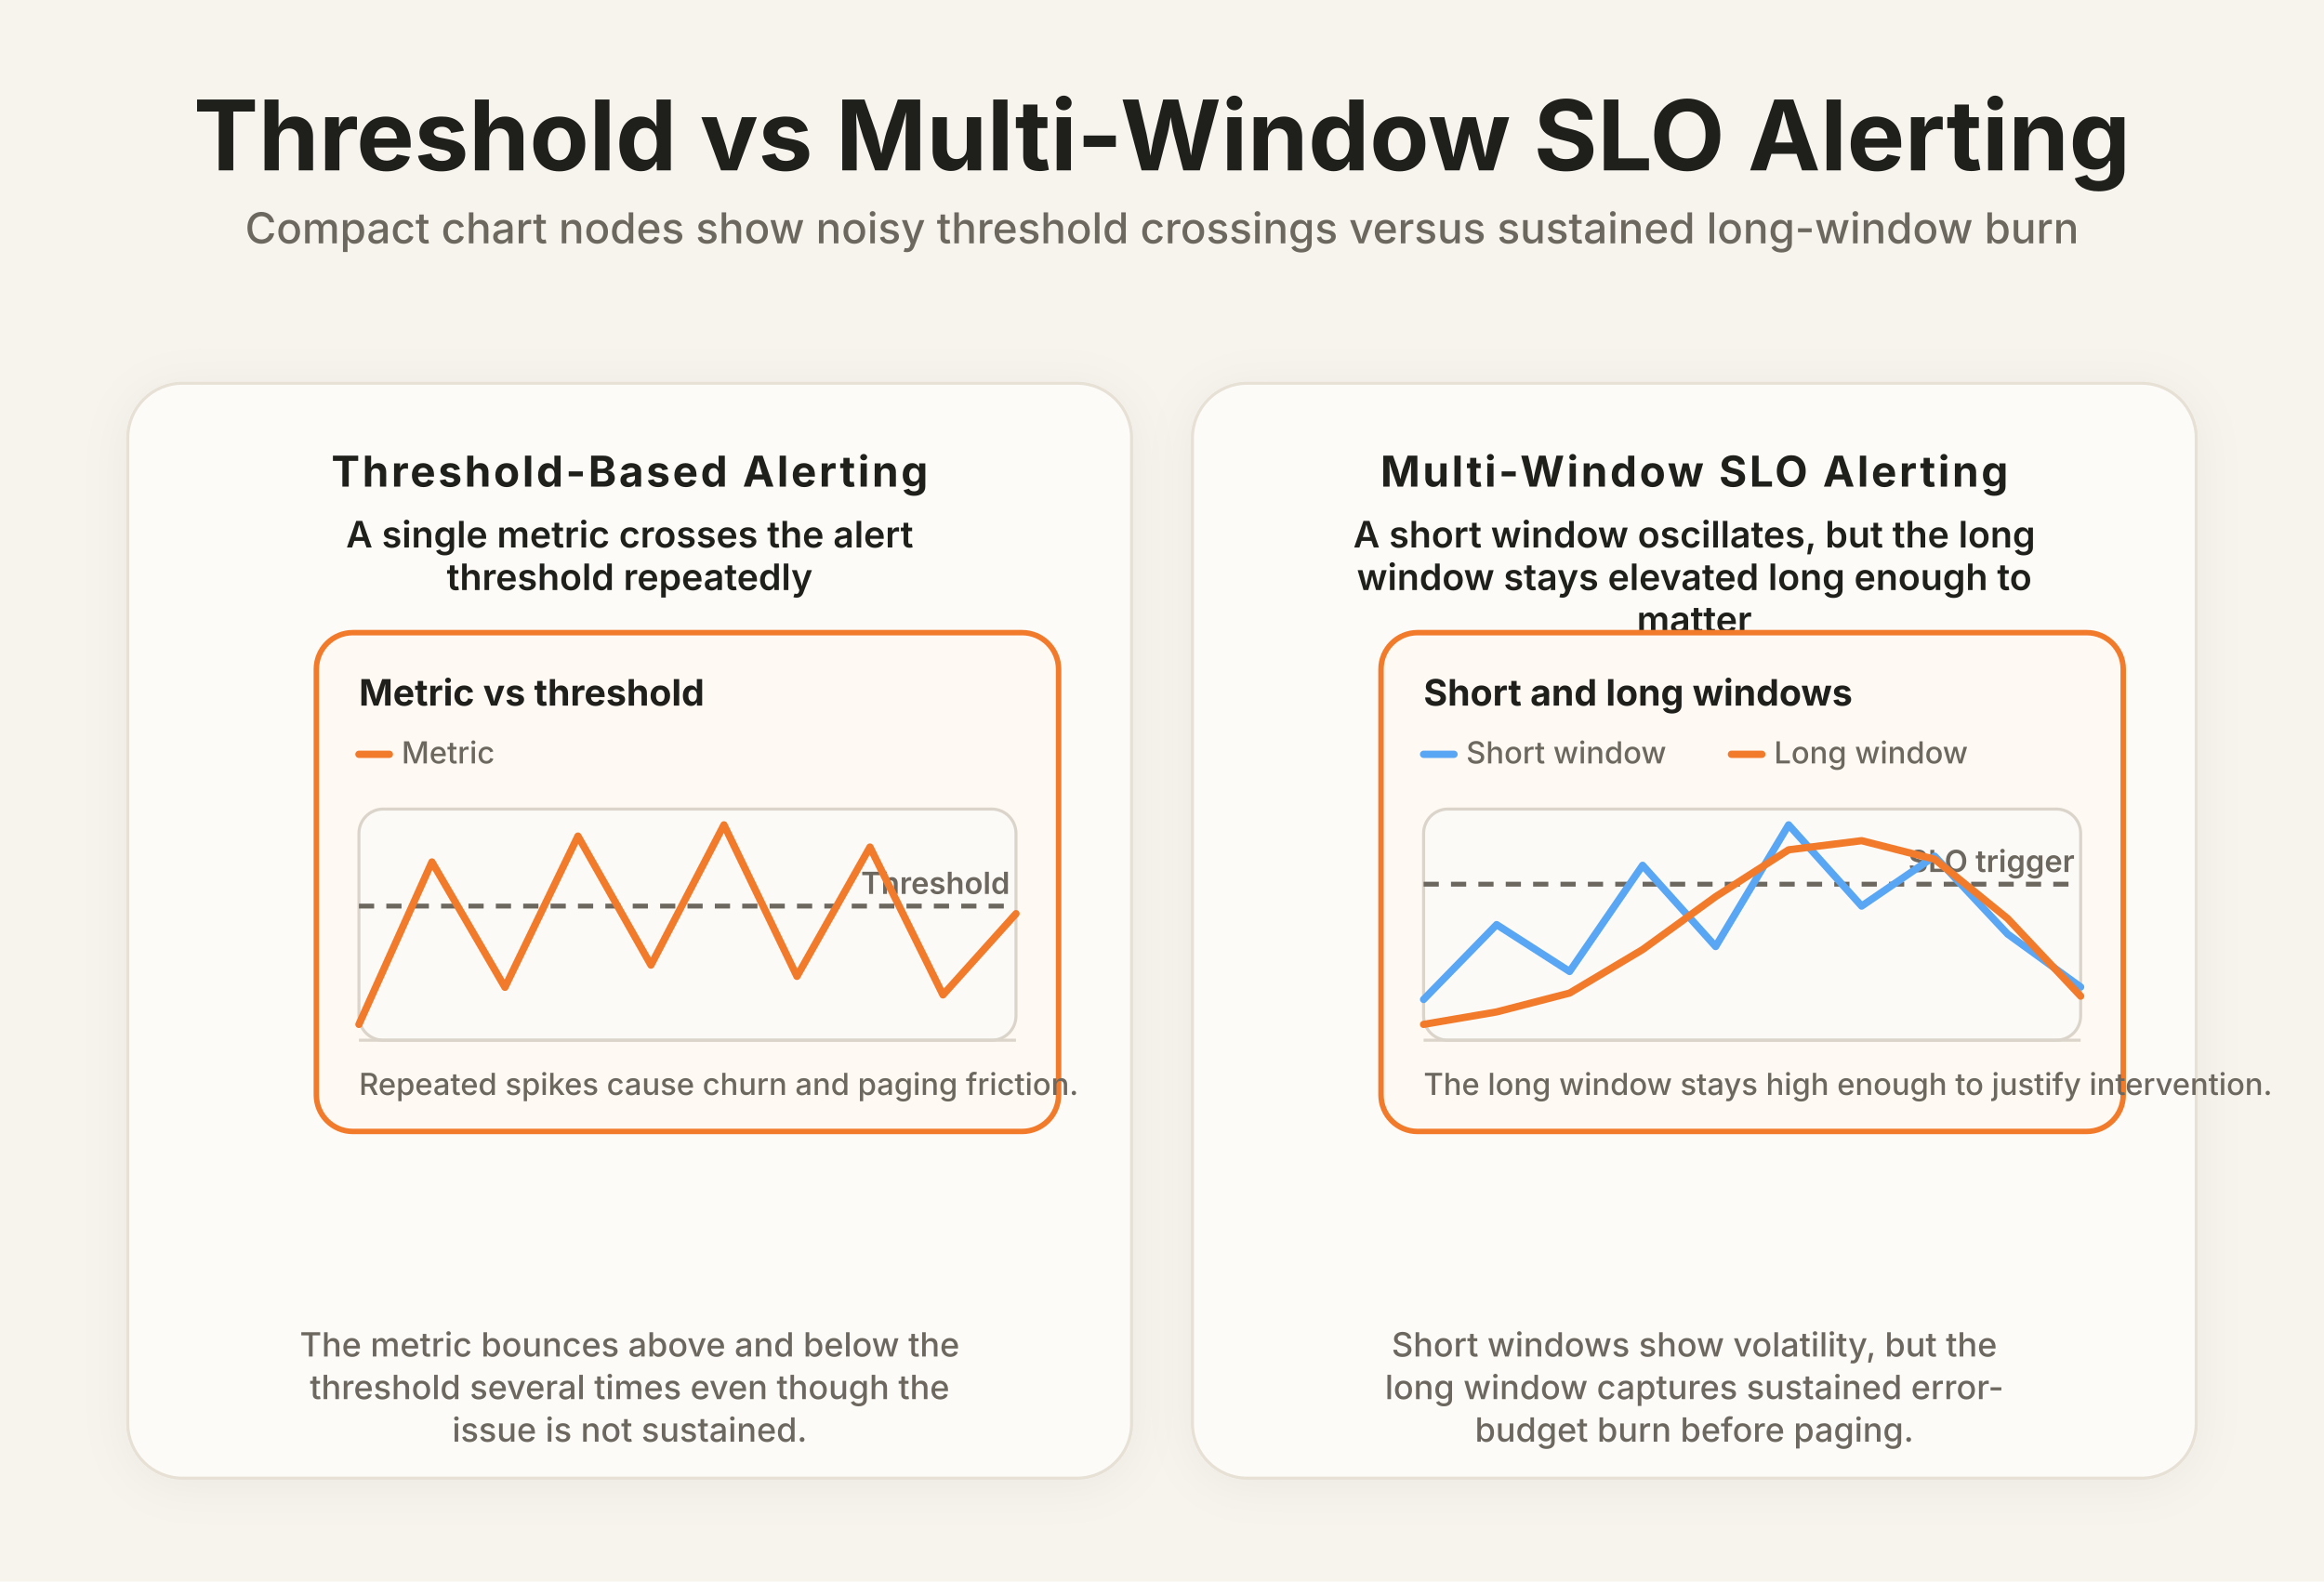
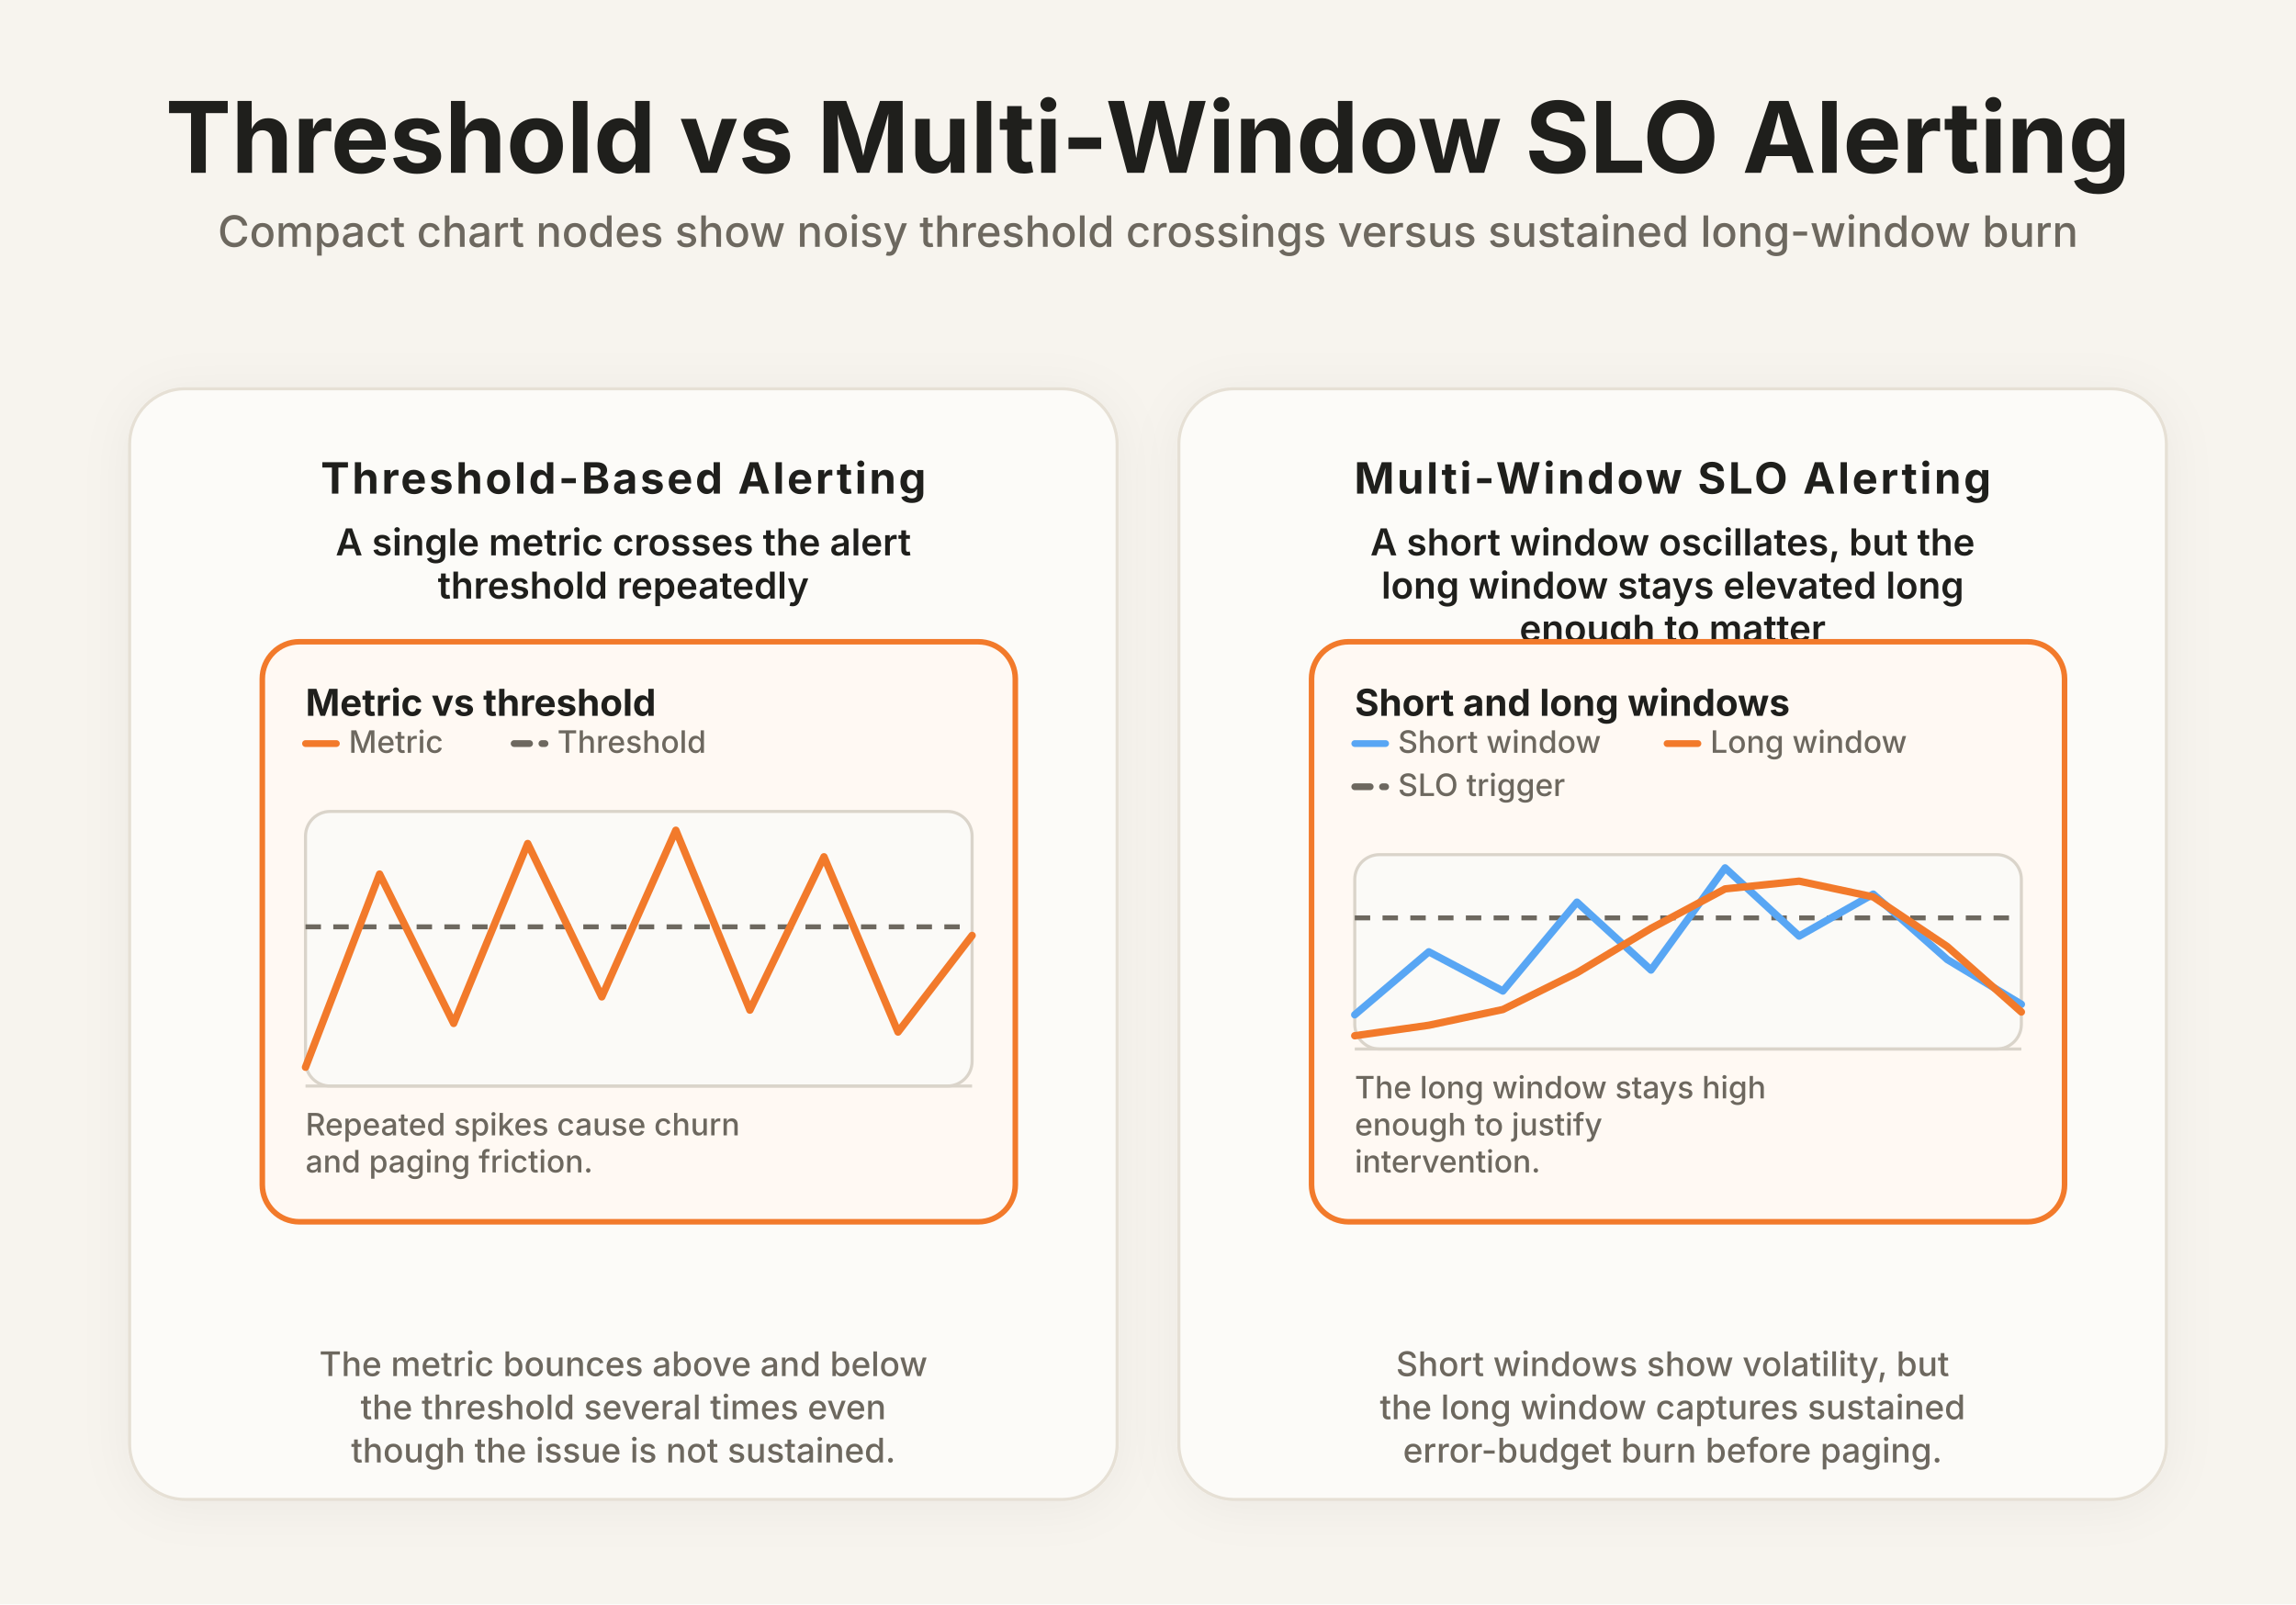
- <svg xmlns="http://www.w3.org/2000/svg" width="764" height="520" viewBox="0 0 764 520" role="img" aria-label="Threshold vs Multi-Window SLO Alerting">
+ <svg xmlns="http://www.w3.org/2000/svg" width="744" height="520" viewBox="0 0 744 520" role="img" aria-label="Threshold vs Multi-Window SLO Alerting">
  <defs>
    <filter id="panelShadow" x="-10%" y="-10%" width="120%" height="140%">
      <feDropShadow dx="0" dy="2" stdDeviation="8" flood-color="rgba(0,0,0,0.05)" />
    </filter>
    <marker id="arrow" viewBox="0 0 11 12" markerWidth="11" markerHeight="12" refX="9.5" refY="6" orient="auto" markerUnits="userSpaceOnUse" overflow="visible">
      <path d="M 1.5 1.0 L 9.5 6 L 1.5 11.0" fill="none" stroke="#8E877C" stroke-width="1.7" stroke-linecap="round" stroke-linejoin="round" />
    </marker>
  </defs>
-   <rect width="764" height="520" fill="#F7F4EE" />
-   <text x="382.0" y="56" text-anchor="middle" font-family="Inter, ui-sans-serif, system-ui, sans-serif" font-size="32" font-weight="700" fill="#1F1F1C">Threshold vs Multi-Window SLO Alerting</text>
-   <text x="382.0" y="80" text-anchor="middle" font-family="Inter, ui-sans-serif, system-ui, sans-serif" font-size="14" font-weight="500" fill="#6D685F">Compact chart nodes show noisy threshold crossings versus sustained long-window burn</text>
-   <rect x="42.0" y="126.0" width="330.0" height="360.0" rx="18" fill="#FCFBF8" stroke="#E6E0D5" filter="url(#panelShadow)" />
-   <text x="207.0" y="160.0" text-anchor="middle" font-family="Inter, ui-sans-serif, system-ui, sans-serif" font-size="14" font-weight="700" letter-spacing="0.06em" fill="#1F1F1C">Threshold-Based Alerting</text>
-   <text x="207.0" y="180.0" text-anchor="middle" font-family="Inter, ui-sans-serif, system-ui, sans-serif" font-size="12" font-weight="600" fill="#1F1F1C">A single metric crosses the alert</text>
-   <text x="207.0" y="194.0" text-anchor="middle" font-family="Inter, ui-sans-serif, system-ui, sans-serif" font-size="12" font-weight="600" fill="#1F1F1C">threshold repeatedly</text>
-   <text x="207.0" y="446.0" text-anchor="middle" font-family="Inter, ui-sans-serif, system-ui, sans-serif" font-size="11" font-weight="500" fill="#6D685F">The metric bounces above and below the</text>
-   <text x="207.0" y="460.0" text-anchor="middle" font-family="Inter, ui-sans-serif, system-ui, sans-serif" font-size="11" font-weight="500" fill="#6D685F">threshold several times even though the</text>
-   <text x="207.0" y="474.0" text-anchor="middle" font-family="Inter, ui-sans-serif, system-ui, sans-serif" font-size="11" font-weight="500" fill="#6D685F">issue is not sustained.</text>
-   <rect x="392.0" y="126.0" width="330.0" height="360.0" rx="18" fill="#FCFBF8" stroke="#E6E0D5" filter="url(#panelShadow)" />
-   <text x="557.0" y="160.0" text-anchor="middle" font-family="Inter, ui-sans-serif, system-ui, sans-serif" font-size="14" font-weight="700" letter-spacing="0.06em" fill="#1F1F1C">Multi-Window SLO Alerting</text>
-   <text x="557.0" y="180.0" text-anchor="middle" font-family="Inter, ui-sans-serif, system-ui, sans-serif" font-size="12" font-weight="600" fill="#1F1F1C">A short window oscillates, but the long</text>
-   <text x="557.0" y="194.0" text-anchor="middle" font-family="Inter, ui-sans-serif, system-ui, sans-serif" font-size="12" font-weight="600" fill="#1F1F1C">window stays elevated long enough to</text>
-   <text x="557.0" y="208.0" text-anchor="middle" font-family="Inter, ui-sans-serif, system-ui, sans-serif" font-size="12" font-weight="600" fill="#1F1F1C">matter</text>
-   <text x="557.0" y="446.0" text-anchor="middle" font-family="Inter, ui-sans-serif, system-ui, sans-serif" font-size="11" font-weight="500" fill="#6D685F">Short windows show volatility, but the</text>
-   <text x="557.0" y="460.0" text-anchor="middle" font-family="Inter, ui-sans-serif, system-ui, sans-serif" font-size="11" font-weight="500" fill="#6D685F">long window captures sustained error-</text>
-   <text x="557.0" y="474.0" text-anchor="middle" font-family="Inter, ui-sans-serif, system-ui, sans-serif" font-size="11" font-weight="500" fill="#6D685F">budget burn before paging.</text>
-   <rect x="104.0" y="208.0" width="244.0" height="164.0" rx="12" fill="#FFF9F3" stroke="#F27A2B" stroke-width="1.8" />
-   <text x="118.0" y="232.0" font-family="Inter, ui-sans-serif, system-ui, sans-serif" font-size="12" font-weight="700" fill="#1F1F1C">Metric vs threshold</text>
-   <rect x="118.0" y="266.0" width="216.0" height="76.0" rx="8" fill="#FBFAF7" stroke="#DAD4CA" stroke-width="1" />
-   <line x1="118.0" y1="342.0" x2="334.0" y2="342.0" stroke="#DAD4CA" stroke-width="1" />
-   <line x1="118.0" y1="248.0" x2="128.0" y2="248.0" stroke="#F27A2B" stroke-width="2.4" stroke-linecap="round" />
-   <text x="132.0" y="251.0" font-family="Inter, ui-sans-serif, system-ui, sans-serif" font-size="10" font-weight="500" fill="#6D685F">Metric</text>
-   <path d="M 118.0 297.9 L 142.0 297.9 L 166.0 297.9 L 190.0 297.9 L 214.0 297.9 L 238.0 297.9 L 262.0 297.9 L 286.0 297.9 L 310.0 297.9 L 334.0 297.9" fill="none" stroke="#6D685F" stroke-width="1.6" stroke-dasharray="5 4" />
-   <text x="332.0" y="293.9" text-anchor="end" font-family="Inter, ui-sans-serif, system-ui, sans-serif" font-size="10" font-weight="600" fill="#6D685F">Threshold</text>
-   <path d="M 118.0 336.8 L 142.0 283.4 L 166.0 324.6 L 190.0 274.9 L 214.0 317.3 L 238.0 271.2 L 262.0 321.0 L 286.0 278.5 L 310.0 327.1 L 334.0 300.4" fill="none" stroke="#F27A2B" stroke-width="2.4" stroke-linecap="round" stroke-linejoin="round" />
-   <text x="118.0" y="360.0" font-family="Inter, ui-sans-serif, system-ui, sans-serif" font-size="10" font-weight="500" fill="#6D685F">Repeated spikes cause churn and paging friction.</text>
-   <rect x="454.0" y="208.0" width="244.0" height="164.0" rx="12" fill="#FFF9F3" stroke="#F27A2B" stroke-width="1.8" />
-   <text x="468.0" y="232.0" font-family="Inter, ui-sans-serif, system-ui, sans-serif" font-size="12" font-weight="700" fill="#1F1F1C">Short and long windows</text>
-   <rect x="468.0" y="266.0" width="216.0" height="76.0" rx="8" fill="#FBFAF7" stroke="#DAD4CA" stroke-width="1" />
-   <line x1="468.0" y1="342.0" x2="684.0" y2="342.0" stroke="#DAD4CA" stroke-width="1" />
-   <line x1="468.0" y1="248.0" x2="478.0" y2="248.0" stroke="#58A6F4" stroke-width="2.4" stroke-linecap="round" />
-   <text x="482.0" y="251.0" font-family="Inter, ui-sans-serif, system-ui, sans-serif" font-size="10" font-weight="500" fill="#6D685F">Short window</text>
-   <line x1="569.2" y1="248.0" x2="579.2" y2="248.0" stroke="#F27A2B" stroke-width="2.4" stroke-linecap="round" />
-   <text x="583.2" y="251.0" font-family="Inter, ui-sans-serif, system-ui, sans-serif" font-size="10" font-weight="500" fill="#6D685F">Long window</text>
-   <path d="M 468.0 290.7 L 492.0 290.7 L 516.0 290.7 L 540.0 290.7 L 564.0 290.7 L 588.0 290.7 L 612.0 290.7 L 636.0 290.7 L 660.0 290.7 L 684.0 290.7" fill="none" stroke="#6D685F" stroke-width="1.6" stroke-dasharray="5 4" />
-   <text x="682.0" y="286.7" text-anchor="end" font-family="Inter, ui-sans-serif, system-ui, sans-serif" font-size="10" font-weight="600" fill="#6D685F">SLO trigger</text>
-   <path d="M 468.0 328.6 L 492.0 304.0 L 516.0 319.4 L 540.0 284.5 L 564.0 311.2 L 588.0 271.2 L 612.0 297.9 L 636.0 281.5 L 660.0 307.1 L 684.0 324.5" fill="none" stroke="#58A6F4" stroke-width="2.4" stroke-linecap="round" stroke-linejoin="round" />
-   <path d="M 468.0 336.8 L 492.0 332.7 L 516.0 326.5 L 540.0 312.2 L 564.0 294.8 L 588.0 279.4 L 612.0 276.4 L 636.0 282.5 L 660.0 302.0 L 684.0 327.5" fill="none" stroke="#F27A2B" stroke-width="2.4" stroke-linecap="round" stroke-linejoin="round" />
-   <text x="468.0" y="360.0" font-family="Inter, ui-sans-serif, system-ui, sans-serif" font-size="10" font-weight="500" fill="#6D685F">The long window stays high enough to justify intervention.</text>
+   <rect width="744" height="520" fill="#F7F4EE" />
+   <text x="372.0" y="56" text-anchor="middle" font-family="Inter, ui-sans-serif, system-ui, sans-serif" font-size="32" font-weight="700" fill="#1F1F1C">Threshold vs Multi-Window SLO Alerting</text>
+   <text x="372.0" y="80" text-anchor="middle" font-family="Inter, ui-sans-serif, system-ui, sans-serif" font-size="14" font-weight="500" fill="#6D685F">Compact chart nodes show noisy threshold crossings versus sustained long-window burn</text>
+   <rect x="42.0" y="126.0" width="320.0" height="360.0" rx="18" fill="#FCFBF8" stroke="#E6E0D5" filter="url(#panelShadow)" />
+   <text x="202.0" y="160.0" text-anchor="middle" font-family="Inter, ui-sans-serif, system-ui, sans-serif" font-size="14" font-weight="700" letter-spacing="0.06em" fill="#1F1F1C">Threshold-Based Alerting</text>
+   <text x="202.0" y="180.0" text-anchor="middle" font-family="Inter, ui-sans-serif, system-ui, sans-serif" font-size="12" font-weight="600" fill="#1F1F1C">A single metric crosses the alert</text>
+   <text x="202.0" y="194.0" text-anchor="middle" font-family="Inter, ui-sans-serif, system-ui, sans-serif" font-size="12" font-weight="600" fill="#1F1F1C">threshold repeatedly</text>
+   <text x="202.0" y="446.0" text-anchor="middle" font-family="Inter, ui-sans-serif, system-ui, sans-serif" font-size="11" font-weight="500" fill="#6D685F">The metric bounces above and below</text>
+   <text x="202.0" y="460.0" text-anchor="middle" font-family="Inter, ui-sans-serif, system-ui, sans-serif" font-size="11" font-weight="500" fill="#6D685F">the threshold several times even</text>
+   <text x="202.0" y="474.0" text-anchor="middle" font-family="Inter, ui-sans-serif, system-ui, sans-serif" font-size="11" font-weight="500" fill="#6D685F">though the issue is not sustained.</text>
+   <rect x="382.0" y="126.0" width="320.0" height="360.0" rx="18" fill="#FCFBF8" stroke="#E6E0D5" filter="url(#panelShadow)" />
+   <text x="542.0" y="160.0" text-anchor="middle" font-family="Inter, ui-sans-serif, system-ui, sans-serif" font-size="14" font-weight="700" letter-spacing="0.06em" fill="#1F1F1C">Multi-Window SLO Alerting</text>
+   <text x="542.0" y="180.0" text-anchor="middle" font-family="Inter, ui-sans-serif, system-ui, sans-serif" font-size="12" font-weight="600" fill="#1F1F1C">A short window oscillates, but the</text>
+   <text x="542.0" y="194.0" text-anchor="middle" font-family="Inter, ui-sans-serif, system-ui, sans-serif" font-size="12" font-weight="600" fill="#1F1F1C">long window stays elevated long</text>
+   <text x="542.0" y="208.0" text-anchor="middle" font-family="Inter, ui-sans-serif, system-ui, sans-serif" font-size="12" font-weight="600" fill="#1F1F1C">enough to matter</text>
+   <text x="542.0" y="446.0" text-anchor="middle" font-family="Inter, ui-sans-serif, system-ui, sans-serif" font-size="11" font-weight="500" fill="#6D685F">Short windows show volatility, but</text>
+   <text x="542.0" y="460.0" text-anchor="middle" font-family="Inter, ui-sans-serif, system-ui, sans-serif" font-size="11" font-weight="500" fill="#6D685F">the long window captures sustained</text>
+   <text x="542.0" y="474.0" text-anchor="middle" font-family="Inter, ui-sans-serif, system-ui, sans-serif" font-size="11" font-weight="500" fill="#6D685F">error-budget burn before paging.</text>
+   <rect x="85.0" y="208.0" width="244.0" height="188.0" rx="12" fill="#FFF9F3" stroke="#F27A2B" stroke-width="1.8" />
+   <rect x="99.0" y="263.0" width="216.0" height="89.0" rx="8" fill="#FBFAF7" stroke="#DAD4CA" stroke-width="1" />
+   <line x1="99.0" y1="352.0" x2="315.0" y2="352.0" stroke="#DAD4CA" stroke-width="1" />
+   <text x="99.0" y="232.0" font-family="Inter, ui-sans-serif, system-ui, sans-serif" font-size="12" font-weight="700" fill="#1F1F1C">Metric vs threshold</text>
+   <line x1="99.0" y1="241.0" x2="109.0" y2="241.0" stroke="#F27A2B" stroke-width="2.2" stroke-linecap="round" />
+   <text x="113.0" y="244.0" font-family="Inter, ui-sans-serif, system-ui, sans-serif" font-size="10" font-weight="500" fill="#6D685F">Metric</text>
+   <line x1="166.6" y1="241.0" x2="176.6" y2="241.0" stroke="#6D685F" stroke-width="2.2" stroke-linecap="round" stroke-dasharray="5 4" />
+   <text x="180.6" y="244.0" font-family="Inter, ui-sans-serif, system-ui, sans-serif" font-size="10" font-weight="500" fill="#6D685F">Threshold</text>
+   <path d="M 99.0 300.4 L 123.0 300.4 L 147.0 300.4 L 171.0 300.4 L 195.0 300.4 L 219.0 300.4 L 243.0 300.4 L 267.0 300.4 L 291.0 300.4 L 315.0 300.4" fill="none" stroke="#6D685F" stroke-width="1.6" stroke-dasharray="5 4" />
+   <path d="M 99.0 345.9 L 123.0 283.3 L 147.0 331.7 L 171.0 273.4 L 195.0 323.1 L 219.0 269.1 L 243.0 327.4 L 267.0 277.7 L 291.0 334.5 L 315.0 303.2" fill="none" stroke="#F27A2B" stroke-width="2.4" stroke-linecap="round" stroke-linejoin="round" />
+   <text x="99.0" y="368.0" font-family="Inter, ui-sans-serif, system-ui, sans-serif" font-size="10" font-weight="500" fill="#6D685F">Repeated spikes cause churn</text>
+   <text x="99.0" y="380.0" font-family="Inter, ui-sans-serif, system-ui, sans-serif" font-size="10" font-weight="500" fill="#6D685F">and paging friction.</text>
+   <rect x="425.0" y="208.0" width="244.0" height="188.0" rx="12" fill="#FFF9F3" stroke="#F27A2B" stroke-width="1.8" />
+   <rect x="439.0" y="277.0" width="216.0" height="63.0" rx="8" fill="#FBFAF7" stroke="#DAD4CA" stroke-width="1" />
+   <line x1="439.0" y1="340.0" x2="655.0" y2="340.0" stroke="#DAD4CA" stroke-width="1" />
+   <text x="439.0" y="232.0" font-family="Inter, ui-sans-serif, system-ui, sans-serif" font-size="12" font-weight="700" fill="#1F1F1C">Short and long windows</text>
+   <line x1="439.0" y1="241.0" x2="449.0" y2="241.0" stroke="#58A6F4" stroke-width="2.2" stroke-linecap="round" />
+   <text x="453.0" y="244.0" font-family="Inter, ui-sans-serif, system-ui, sans-serif" font-size="10" font-weight="500" fill="#6D685F">Short window</text>
+   <line x1="540.2" y1="241.0" x2="550.2" y2="241.0" stroke="#F27A2B" stroke-width="2.2" stroke-linecap="round" />
+   <text x="554.2" y="244.0" font-family="Inter, ui-sans-serif, system-ui, sans-serif" font-size="10" font-weight="500" fill="#6D685F">Long window</text>
+   <line x1="439.0" y1="255.0" x2="449.0" y2="255.0" stroke="#6D685F" stroke-width="2.2" stroke-linecap="round" stroke-dasharray="5 4" />
+   <text x="453.0" y="258.0" font-family="Inter, ui-sans-serif, system-ui, sans-serif" font-size="10" font-weight="500" fill="#6D685F">SLO trigger</text>
+   <path d="M 439.0 297.5 L 463.0 297.5 L 487.0 297.5 L 511.0 297.5 L 535.0 297.5 L 559.0 297.5 L 583.0 297.5 L 607.0 297.5 L 631.0 297.5 L 655.0 297.5" fill="none" stroke="#6D685F" stroke-width="1.6" stroke-dasharray="5 4" />
+   <path d="M 439.0 328.9 L 463.0 308.5 L 487.0 321.2 L 511.0 292.4 L 535.0 314.4 L 559.0 281.3 L 583.0 303.4 L 607.0 289.8 L 631.0 311.0 L 655.0 325.5" fill="none" stroke="#58A6F4" stroke-width="2.4" stroke-linecap="round" stroke-linejoin="round" />
+   <path d="M 439.0 335.7 L 463.0 332.3 L 487.0 327.2 L 511.0 315.3 L 535.0 300.9 L 559.0 288.1 L 583.0 285.6 L 607.0 290.7 L 631.0 306.8 L 655.0 328.0" fill="none" stroke="#F27A2B" stroke-width="2.4" stroke-linecap="round" stroke-linejoin="round" />
+   <text x="439.0" y="356.0" font-family="Inter, ui-sans-serif, system-ui, sans-serif" font-size="10" font-weight="500" fill="#6D685F">The long window stays high</text>
+   <text x="439.0" y="368.0" font-family="Inter, ui-sans-serif, system-ui, sans-serif" font-size="10" font-weight="500" fill="#6D685F">enough to justify</text>
+   <text x="439.0" y="380.0" font-family="Inter, ui-sans-serif, system-ui, sans-serif" font-size="10" font-weight="500" fill="#6D685F">intervention.</text>
</svg>
